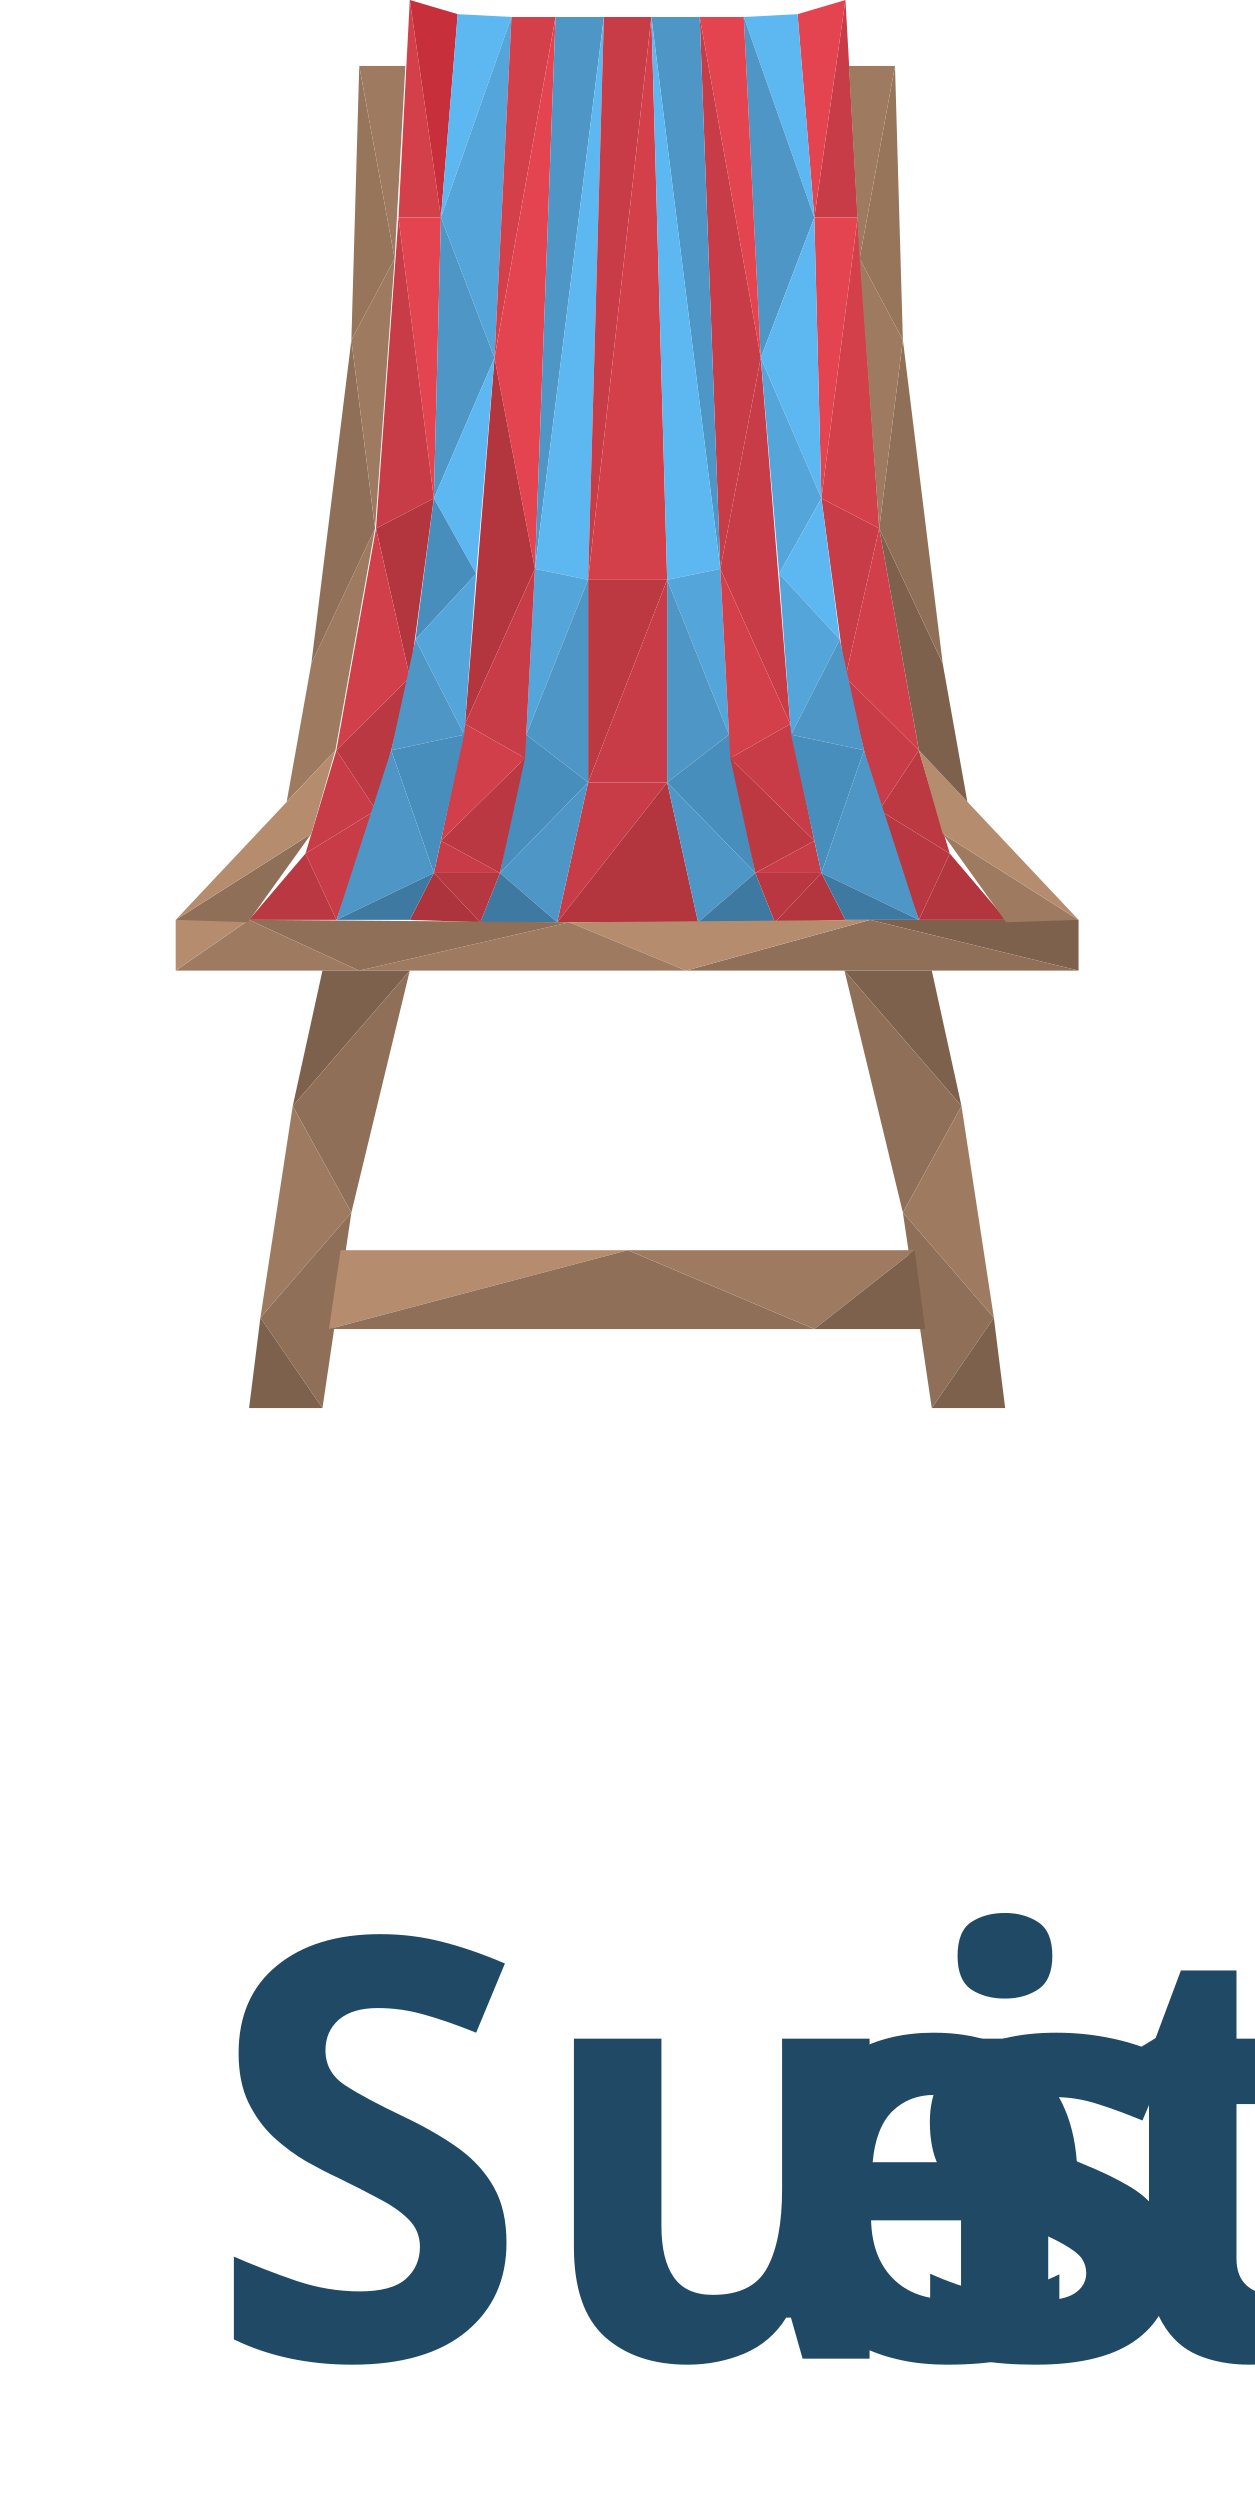
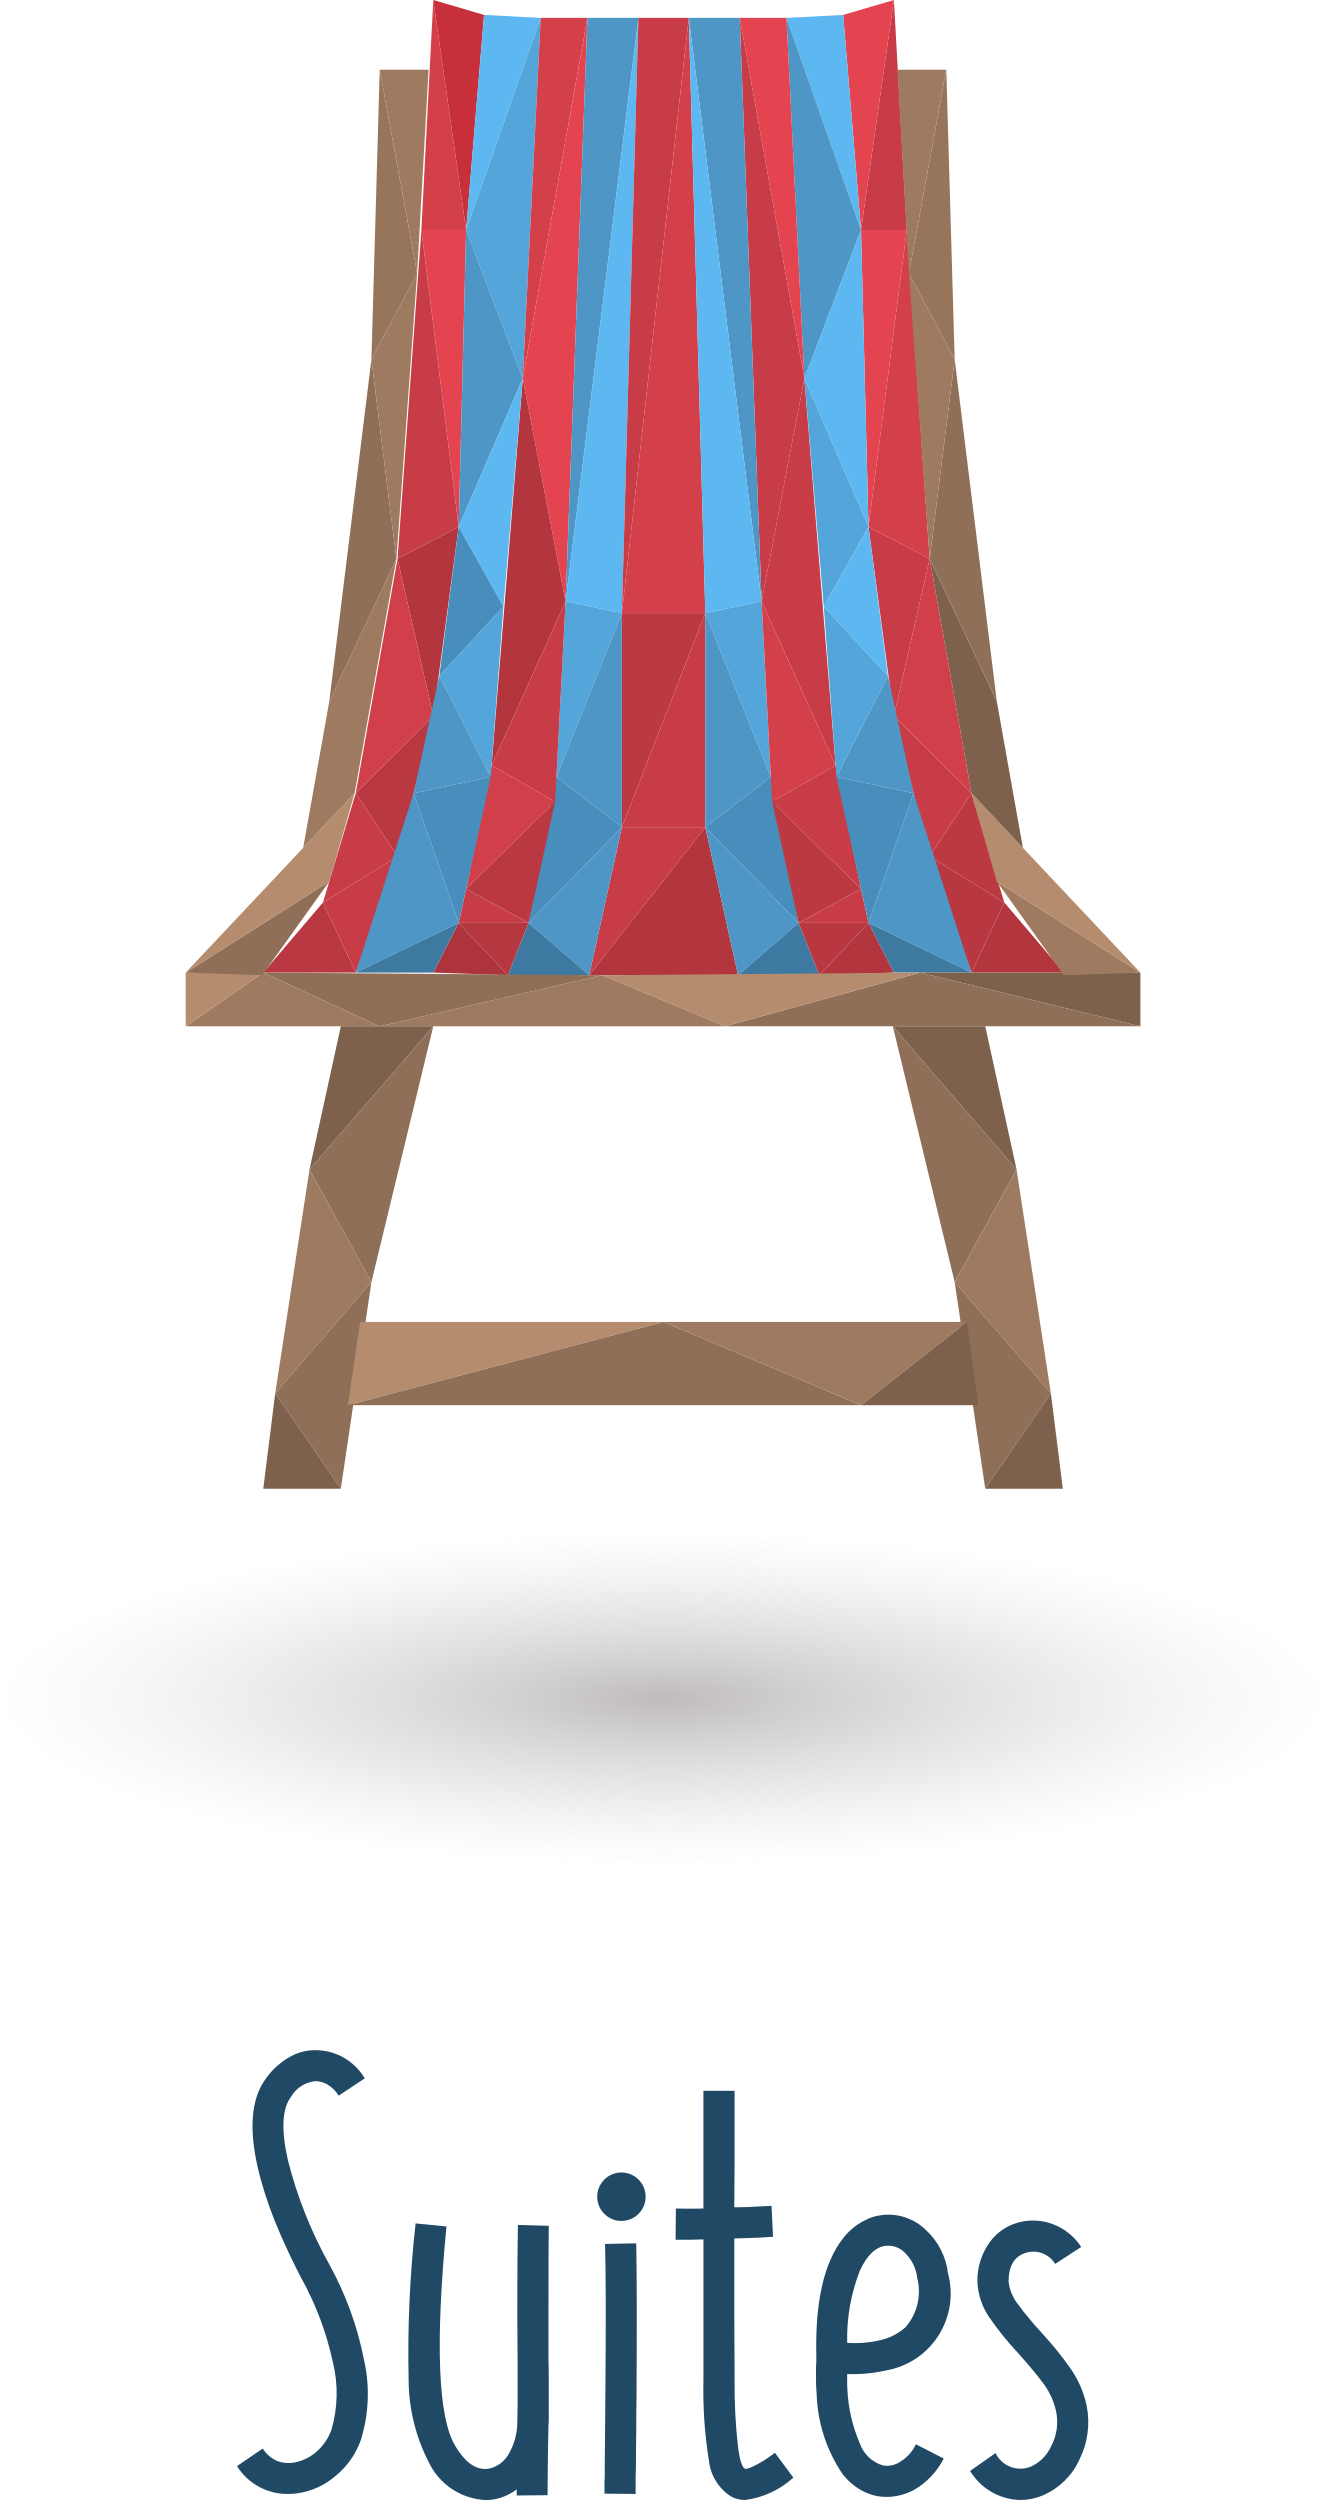
- <svg xmlns="http://www.w3.org/2000/svg" viewBox="0 0 62.04 123.66">
+ <svg xmlns="http://www.w3.org/2000/svg" viewBox="0 0 62.038 116.958">
  <defs>
-     <style>.cls-1{isolation:isolate;}.cls-2{mix-blend-mode:multiply;fill:url(#Gradiente_sem_nome_13);}.cls-3{fill:#d4404a;}.cls-4{fill:#e34450;}.cls-5{fill:#c73c46;}.cls-6{fill:#b3363f;}.cls-7{fill:#d13f4a;}.cls-8{fill:#ba3841;}.cls-9{fill:#c7303b;}.cls-10{fill:#5db8f1;}.cls-11{fill:#54a5da;}.cls-12{fill:#4d96c6;}.cls-13{fill:#bd3942;}.cls-14{fill:#488ebc;}.cls-15{fill:#3e79a1;}.cls-16{fill:#b53740;}.cls-17{fill:#ad343d;}.cls-18{fill:#b83741;}.cls-19{fill:#7d614c;}.cls-20{fill:#8f6f57;}.cls-21{fill:#b58d6e;}.cls-22{fill:#9e7b60;}.cls-23{fill:#96755b;}.cls-24{font-size:29px;fill:#204966;font-family:SUNNLine-Bold, SUNN Line;font-weight:700;}.cls-25{letter-spacing:-0.02em;}</style>
-     <radialGradient id="Gradiente_sem_nome_13" cx="31.02" cy="26025.47" r="31.17" gradientTransform="translate(0 -6372.21) scale(1 0.25)" gradientUnits="userSpaceOnUse">
+     <style>.cls-1{isolation:isolate;}.cls-2{mix-blend-mode:multiply;fill:url(#Gradiente_sem_nome_13);}.cls-3{fill:#d4404a;}.cls-4{fill:#e34450;}.cls-5{fill:#c73c46;}.cls-6{fill:#b3363f;}.cls-7{fill:#d13f4a;}.cls-8{fill:#ba3841;}.cls-9{fill:#c7303b;}.cls-10{fill:#5db8f1;}.cls-11{fill:#54a5da;}.cls-12{fill:#4d96c6;}.cls-13{fill:#bd3942;}.cls-14{fill:#488ebc;}.cls-15{fill:#3e79a1;}.cls-16{fill:#b53740;}.cls-17{fill:#ad343d;}.cls-18{fill:#b83741;}.cls-19{fill:#7d614c;}.cls-20{fill:#8f6f57;}.cls-21{fill:#b58d6e;}.cls-22{fill:#9e7b60;}.cls-23{fill:#96755b;}.cls-24{fill:#204966;}</style>
+     <radialGradient id="Gradiente_sem_nome_13" cx="31.019" cy="26025.474" r="31.165" gradientTransform="translate(0 -6372.206) scale(1 0.2479)" gradientUnits="userSpaceOnUse">
      <stop offset="0" stop-color="#b6b1b3" stop-opacity="0.87" />
-       <stop offset="0.4" stop-color="#bfbdbe" stop-opacity="0.49" />
-       <stop offset="0.81" stop-color="#c8c8c8" stop-opacity="0.14" />
+       <stop offset="0.398" stop-color="#bfbdbe" stop-opacity="0.494" />
+       <stop offset="0.807" stop-color="#c8c8c8" stop-opacity="0.14" />
      <stop offset="1" stop-color="#ccc" stop-opacity="0" />
    </radialGradient>
  </defs>
  <g class="cls-1">
    <g id="Camada_2" data-name="Camada 2">
      <g id="Camada_1-2" data-name="Camada 1">
-         <path class="cls-2" d="M62,79.51c0,4.55-13.89,8.24-31,8.24S0,84.06,0,79.51s13.89-8.24,31-8.24S62,75,62,79.51Z" />
-         <polygon class="cls-3" points="20.27 0 19.71 10.76 21.81 10.76 20.27 0" />
-         <polygon class="cls-4" points="21.46 24.65 19.71 10.76 21.81 10.76 21.46 24.65" />
-         <polygon class="cls-5" points="21.46 24.65 19.71 10.76 18.6 26.14 21.46 24.65" />
-         <polygon class="cls-6" points="21.46 24.65 20.27 33.5 18.6 26.14 21.46 24.65" />
-         <polygon class="cls-7" points="16.64 37.11 20.27 33.5 18.6 26.14 16.64 37.11" />
-         <polygon class="cls-8" points="16.64 37.11 20.27 33.5 18.6 40.07 16.64 37.11" />
-         <polygon class="cls-5" points="16.64 37.11 15.11 42.22 18.6 40.07 16.64 37.11" />
-         <polygon class="cls-5" points="16.64 45.5 15.11 42.22 18.6 40.07 16.64 45.5" />
-         <polygon class="cls-8" points="16.64 45.5 15.11 42.22 12.32 45.5 16.64 45.5" />
-         <polygon class="cls-9" points="20.27 0 22.64 0.7 21.81 10.76 20.27 0" />
-         <polygon class="cls-10" points="25.3 0.84 22.64 0.7 21.81 10.76 25.3 0.84" />
-         <polygon class="cls-11" points="25.3 0.84 24.46 17.7 21.81 10.76 25.3 0.84" />
-         <polygon class="cls-3" points="25.3 0.84 24.46 17.7 27.48 0.84 25.3 0.84" />
-         <polygon class="cls-4" points="26.46 28.14 24.46 17.7 27.48 0.84 26.46 28.14" />
-         <polygon class="cls-12" points="26.46 28.14 29.87 0.84 27.48 0.84 26.46 28.14" />
-         <polygon class="cls-10" points="26.46 28.14 29.87 0.84 29.09 28.68 26.46 28.14" />
-         <polygon class="cls-5" points="32.22 0.84 29.87 0.84 29.09 28.68 32.22 0.84" />
-         <polygon class="cls-3" points="32.22 0.84 33 28.68 29.09 28.68 32.22 0.84" />
-         <polygon class="cls-13" points="29.09 38.7 33 28.68 29.09 28.68 29.09 38.7" />
-         <polygon class="cls-5" points="29.09 38.7 33 28.68 33 38.7 29.09 38.7" />
-         <polygon class="cls-5" points="29.09 38.7 27.56 45.62 33 38.7 29.09 38.7" />
-         <polygon class="cls-6" points="34.53 45.62 27.56 45.62 33 38.7 34.53 45.62" />
-         <polygon class="cls-11" points="26.46 28.14 26.03 36.34 29.09 28.68 26.46 28.14" />
-         <polygon class="cls-12" points="29.09 38.7 26.03 36.34 29.09 28.68 29.09 38.7" />
-         <polygon class="cls-14" points="29.09 38.7 26.03 36.34 24.73 43.18 29.09 38.7" />
-         <polygon class="cls-12" points="29.09 38.7 27.56 45.62 24.73 43.18 29.09 38.7" />
-         <polygon class="cls-15" points="23.76 45.62 27.56 45.62 24.73 43.18 23.76 45.62" />
-         <polygon class="cls-6" points="26.46 28.14 24.46 17.7 23 35.81 26.46 28.14" />
-         <polygon class="cls-5" points="26.46 28.14 25.97 37.5 23 35.81 26.46 28.14" />
-         <polygon class="cls-7" points="21.81 41.59 25.97 37.5 23 35.81 21.81 41.59" />
-         <polygon class="cls-8" points="21.81 41.59 25.97 37.5 24.73 43.18 21.81 41.59" />
-         <polygon class="cls-5" points="21.81 41.59 21.46 43.18 24.73 43.18 21.81 41.59" />
-         <polygon class="cls-16" points="23.76 45.62 21.46 43.18 24.73 43.18 23.76 45.62" />
-         <polygon class="cls-17" points="23.76 45.62 21.46 43.18 20.27 45.5 23.76 45.62" />
-         <polygon class="cls-12" points="21.46 24.65 24.46 17.7 21.81 10.76 21.46 24.65" />
-         <polygon class="cls-10" points="21.46 24.65 24.46 17.7 23.55 28.38 21.46 24.65" />
-         <polygon class="cls-14" points="21.46 24.65 20.55 31.63 23.55 28.38 21.46 24.65" />
-         <polygon class="cls-11" points="22.96 36.34 20.55 31.63 23.55 28.38 22.96 36.34" />
-         <polygon class="cls-12" points="22.96 36.34 20.55 31.63 19.35 37.11 22.96 36.34" />
-         <polygon class="cls-14" points="22.96 36.34 21.46 43.18 19.35 37.11 22.96 36.34" />
-         <polygon class="cls-12" points="16.64 45.5 21.46 43.18 19.35 37.11 16.64 45.5" />
-         <polygon class="cls-15" points="16.64 45.5 21.46 43.18 20.27 45.5 16.64 45.5" />
-         <polygon class="cls-5" points="41.82 0 42.42 10.76 40.28 10.76 41.82 0" />
-         <polygon class="cls-4" points="40.63 24.65 42.42 10.76 40.28 10.76 40.63 24.65" />
-         <polygon class="cls-3" points="40.63 24.65 42.42 10.76 43.49 26.14 40.63 24.65" />
-         <polygon class="cls-5" points="40.63 24.65 41.82 33.5 43.49 26.14 40.63 24.65" />
-         <polygon class="cls-7" points="45.45 37.11 41.82 33.5 43.49 26.14 45.45 37.11" />
-         <polygon class="cls-5" points="45.45 37.11 41.82 33.5 43.49 40.07 45.45 37.11" />
-         <polygon class="cls-13" points="45.45 37.11 46.98 42.22 43.49 40.07 45.45 37.11" />
-         <polygon class="cls-18" points="45.45 45.5 46.98 42.22 43.49 40.07 45.45 45.5" />
-         <polygon class="cls-6" points="45.45 45.5 46.98 42.22 49.77 45.5 45.45 45.5" />
-         <polygon class="cls-4" points="41.82 0 39.45 0.7 40.28 10.76 41.82 0" />
-         <polygon class="cls-10" points="36.79 0.84 39.45 0.7 40.28 10.76 36.79 0.84" />
-         <polygon class="cls-12" points="36.79 0.84 37.63 17.7 40.28 10.76 36.79 0.84" />
-         <polygon class="cls-4" points="36.79 0.84 37.63 17.7 34.61 0.84 36.79 0.84" />
-         <polygon class="cls-5" points="35.63 28.14 37.63 17.7 34.61 0.84 35.63 28.14" />
-         <polygon class="cls-12" points="35.63 28.14 32.22 0.84 34.61 0.84 35.63 28.14" />
-         <polygon class="cls-10" points="35.63 28.14 32.22 0.84 33 28.68 35.63 28.14" />
-         <polygon class="cls-11" points="35.63 28.14 36.06 36.34 33 28.68 35.63 28.14" />
-         <polygon class="cls-12" points="33 38.7 36.06 36.34 33 28.68 33 38.7" />
-         <polygon class="cls-14" points="33 38.7 36.06 36.34 37.36 43.18 33 38.7" />
-         <polygon class="cls-12" points="33 38.7 34.53 45.62 37.36 43.18 33 38.7" />
-         <polygon class="cls-15" points="38.33 45.62 34.53 45.62 37.36 43.18 38.33 45.62" />
-         <polygon class="cls-5" points="35.63 28.14 37.63 17.7 39.09 35.81 35.63 28.14" />
-         <polygon class="cls-3" points="35.63 28.14 36.12 37.5 39.09 35.81 35.63 28.14" />
-         <polygon class="cls-5" points="40.28 41.59 36.12 37.5 39.09 35.81 40.28 41.59" />
-         <polygon class="cls-13" points="40.28 41.59 36.12 37.5 37.36 43.18 40.28 41.59" />
-         <polygon class="cls-5" points="40.28 41.59 40.63 43.18 37.36 43.18 40.28 41.59" />
-         <polygon class="cls-18" points="38.33 45.62 40.63 43.18 37.36 43.18 38.33 45.62" />
-         <polygon class="cls-6" points="38.33 45.62 40.63 43.18 41.82 45.5 38.33 45.62" />
-         <polygon class="cls-10" points="40.63 24.65 37.63 17.7 40.28 10.76 40.63 24.65" />
-         <polygon class="cls-11" points="40.63 24.65 37.63 17.7 38.54 28.38 40.63 24.65" />
-         <polygon class="cls-10" points="40.63 24.65 41.54 31.63 38.54 28.38 40.63 24.65" />
-         <polygon class="cls-11" points="39.13 36.34 41.54 31.63 38.54 28.38 39.13 36.34" />
-         <polygon class="cls-12" points="39.13 36.34 41.54 31.63 42.74 37.11 39.13 36.34" />
-         <polygon class="cls-14" points="39.13 36.34 40.63 43.18 42.74 37.11 39.13 36.34" />
-         <polygon class="cls-12" points="45.45 45.5 40.63 43.18 42.74 37.11 45.45 45.5" />
-         <polygon class="cls-15" points="45.45 45.5 40.63 43.18 41.82 45.5 45.45 45.5" />
-         <polygon class="cls-19" points="53.35 45.5 53.35 48.01 43.04 45.5 53.35 45.5" />
-         <polygon class="cls-20" points="33.93 48.01 53.35 48.01 43.04 45.5 33.93 48.01" />
-         <polygon class="cls-21" points="33.93 48.01 28.16 45.62 43.04 45.5 33.93 48.01" />
-         <polygon class="cls-22" points="33.93 48.01 28.16 45.62 17.76 48.01 33.93 48.01" />
-         <polygon class="cls-20" points="12.32 45.5 28.16 45.62 17.76 48.01 12.32 45.5" />
-         <polygon class="cls-22" points="12.32 45.5 8.69 48.01 17.76 48.01 12.32 45.5" />
-         <polygon class="cls-21" points="12.32 45.5 8.69 48.01 8.69 45.5 12.32 45.5" />
-         <polygon class="cls-19" points="15.95 48.01 20.27 48.01 14.48 54.71 15.95 48.01" />
-         <polygon class="cls-20" points="17.38 59.98 20.27 48.01 14.48 54.71 17.38 59.98" />
-         <polygon class="cls-22" points="17.38 59.98 12.88 65.18 14.48 54.71 17.38 59.98" />
-         <polygon class="cls-20" points="17.38 59.98 12.88 65.18 15.95 69.65 17.38 59.98" />
-         <polygon class="cls-19" points="12.32 69.65 12.88 65.18 15.95 69.65 12.32 69.65" />
-         <polygon class="cls-19" points="46.09 48.01 41.77 48.01 47.56 54.71 46.09 48.01" />
-         <polygon class="cls-20" points="44.66 59.98 41.77 48.01 47.56 54.71 44.66 59.98" />
-         <polygon class="cls-22" points="44.66 59.98 49.16 65.18 47.56 54.71 44.66 59.98" />
-         <polygon class="cls-20" points="44.66 59.98 49.16 65.18 46.09 69.65 44.66 59.98" />
-         <polygon class="cls-19" points="49.72 69.65 49.16 65.18 46.09 69.65 49.72 69.65" />
-         <polygon class="cls-21" points="16.85 61.84 16.27 65.74 31.05 61.84 16.85 61.84" />
-         <polygon class="cls-20" points="40.28 65.74 16.27 65.74 31.05 61.84 40.28 65.74" />
-         <polygon class="cls-22" points="40.28 65.74 45.24 61.84 31.05 61.84 40.28 65.74" />
-         <polygon class="cls-19" points="40.28 65.74 45.24 61.84 45.76 65.74 40.28 65.74" />
-         <polygon class="cls-22" points="53.35 45.5 49.77 45.62 46.63 41.24 53.35 45.5" />
-         <polygon class="cls-21" points="53.35 45.5 45.45 37.11 46.63 41.24 53.35 45.5" />
-         <polygon class="cls-19" points="47.85 39.66 45.45 37.11 43.49 26.14 46.63 32.82 47.85 39.66" />
-         <polygon class="cls-20" points="44.66 16.82 43.49 26.14 46.63 32.82 44.66 16.82" />
-         <polygon class="cls-22" points="44.66 16.82 43.49 26.14 42.52 12.79 44.66 16.82" />
-         <polygon class="cls-23" points="44.66 16.82 44.27 3.26 42.52 12.79 44.66 16.82" />
-         <polygon class="cls-22" points="41.99 3.26 44.27 3.26 42.52 12.79 41.99 3.26" />
-         <polygon class="cls-20" points="8.69 45.5 12.26 45.62 15.4 41.24 8.69 45.5" />
-         <polygon class="cls-21" points="8.69 45.5 16.59 37.11 15.4 41.24 8.69 45.5" />
-         <polygon class="cls-22" points="14.18 39.66 16.59 37.11 18.55 26.14 15.4 32.82 14.18 39.66" />
-         <polygon class="cls-20" points="17.38 16.82 18.55 26.14 15.4 32.82 17.38 16.82" />
-         <polygon class="cls-22" points="17.38 16.82 18.55 26.14 19.52 12.79 17.38 16.82" />
-         <polygon class="cls-23" points="17.38 16.82 17.77 3.26 19.52 12.79 17.38 16.82" />
-         <polygon class="cls-22" points="20.05 3.26 17.77 3.26 19.52 12.79 20.05 3.26" />
-         <text class="cls-24" transform="translate(10.24 116.67)">Suit<tspan class="cls-25" x="27.16" y="0">e</tspan>
-           <tspan x="34.44" y="0">s</tspan>
-         </text>
+         <path class="cls-2" d="M62.038,79.51c0,4.548-13.887,8.236-31.019,8.236S0,84.058,0,79.51c0-4.55,13.887-8.238,31.019-8.238S62.038,74.96,62.038,79.51Z" />
+         <polygon class="cls-3" points="20.271 0 19.713 10.759 21.807 10.759 20.271 0" />
+         <polygon class="cls-4" points="21.458 24.649 19.713 10.759 21.807 10.759 21.458 24.649" />
+         <polygon class="cls-5" points="21.458 24.649 19.713 10.759 18.598 26.142 21.458 24.649" />
+         <polygon class="cls-6" points="21.458 24.649 20.271 33.498 18.598 26.142 21.458 24.649" />
+         <polygon class="cls-7" points="16.643 37.108 20.271 33.498 18.598 26.142 16.643 37.108" />
+         <polygon class="cls-8" points="16.643 37.108 20.271 33.498 18.598 40.068 16.643 37.108" />
+         <polygon class="cls-5" points="16.643 37.108 15.108 42.221 18.598 40.068 16.643 37.108" />
+         <polygon class="cls-5" points="16.643 45.502 15.108 42.221 18.598 40.068 16.643 45.502" />
+         <polygon class="cls-8" points="16.643 45.502 15.108 42.221 12.316 45.502 16.643 45.502" />
+         <polygon class="cls-9" points="20.271 0 22.645 0.698 21.807 10.759 20.271 0" />
+         <polygon class="cls-10" points="25.296 0.837 22.645 0.698 21.807 10.759 25.296 0.837" />
+         <polygon class="cls-11" points="25.296 0.837 24.457 17.704 21.807 10.759 25.296 0.837" />
+         <polygon class="cls-3" points="25.296 0.837 24.457 17.704 27.483 0.837 25.296 0.837" />
+         <polygon class="cls-4" points="26.46 28.137 24.457 17.704 27.483 0.837 26.46 28.137" />
+         <polygon class="cls-12" points="26.46 28.137 29.867 0.837 27.483 0.837 26.46 28.137" />
+         <polygon class="cls-10" points="26.46 28.137 29.867 0.837 29.094 28.683 26.46 28.137" />
+         <polygon class="cls-5" points="32.224 0.837 29.867 0.837 29.094 28.683 32.224 0.837" />
+         <polygon class="cls-3" points="32.224 0.837 32.996 28.683 29.094 28.683 32.224 0.837" />
+         <polygon class="cls-13" points="29.094 38.699 32.996 28.683 29.094 28.683 29.094 38.699" />
+         <polygon class="cls-5" points="29.094 38.699 32.996 28.683 32.996 38.699 29.094 38.699" />
+         <polygon class="cls-5" points="29.094 38.699 27.564 45.624 32.996 38.699 29.094 38.699" />
+         <polygon class="cls-6" points="34.528 45.624 27.564 45.624 32.996 38.699 34.528 45.624" />
+         <polygon class="cls-11" points="26.46 28.137 26.031 36.344 29.094 28.683 26.46 28.137" />
+         <polygon class="cls-12" points="29.094 38.699 26.031 36.344 29.094 28.683 29.094 38.699" />
+         <polygon class="cls-14" points="29.094 38.699 26.031 36.344 24.728 43.176 29.094 38.699" />
+         <polygon class="cls-12" points="29.094 38.699 27.564 45.624 24.728 43.176 29.094 38.699" />
+         <polygon class="cls-15" points="23.759 45.624 27.564 45.624 24.728 43.176 23.759 45.624" />
+         <polygon class="cls-6" points="26.46 28.137 24.457 17.704 22.999 35.809 26.46 28.137" />
+         <polygon class="cls-5" points="26.46 28.137 25.971 37.499 22.999 35.809 26.46 28.137" />
+         <polygon class="cls-7" points="21.807 41.587 25.971 37.499 22.999 35.809 21.807 41.587" />
+         <polygon class="cls-8" points="21.807 41.587 25.971 37.499 24.728 43.176 21.807 41.587" />
+         <polygon class="cls-5" points="21.807 41.587 21.458 43.176 24.728 43.176 21.807 41.587" />
+         <polygon class="cls-16" points="23.759 45.624 21.458 43.176 24.728 43.176 23.759 45.624" />
+         <polygon class="cls-17" points="23.759 45.624 21.458 43.176 20.271 45.502 23.759 45.624" />
+         <polygon class="cls-12" points="21.458 24.649 24.457 17.704 21.807 10.759 21.458 24.649" />
+         <polygon class="cls-10" points="21.458 24.649 24.457 17.704 23.552 28.38 21.458 24.649" />
+         <polygon class="cls-14" points="21.458 24.649 20.551 31.626 23.552 28.38 21.458 24.649" />
+         <polygon class="cls-11" points="22.958 36.344 20.551 31.626 23.552 28.38 22.958 36.344" />
+         <polygon class="cls-12" points="22.958 36.344 20.551 31.626 19.352 37.108 22.958 36.344" />
+         <polygon class="cls-14" points="22.958 36.344 21.458 43.176 19.352 37.108 22.958 36.344" />
+         <polygon class="cls-12" points="16.643 45.502 21.458 43.176 19.352 37.108 16.643 45.502" />
+         <polygon class="cls-15" points="16.643 45.502 21.458 43.176 20.271 45.502 16.643 45.502" />
+         <polygon class="cls-5" points="41.819 0 42.422 10.759 40.282 10.759 41.819 0" />
+         <polygon class="cls-4" points="40.632 24.649 42.422 10.759 40.282 10.759 40.632 24.649" />
+         <polygon class="cls-3" points="40.632 24.649 42.422 10.759 43.493 26.142 40.632 24.649" />
+         <polygon class="cls-5" points="40.632 24.649 41.819 33.498 43.493 26.142 40.632 24.649" />
+         <polygon class="cls-7" points="45.448 37.108 41.819 33.498 43.493 26.142 45.448 37.108" />
+         <polygon class="cls-5" points="45.448 37.108 41.819 33.498 43.493 40.068 45.448 37.108" />
+         <polygon class="cls-13" points="45.448 37.108 46.984 42.221 43.493 40.068 45.448 37.108" />
+         <polygon class="cls-18" points="45.448 45.502 46.984 42.221 43.493 40.068 45.448 45.502" />
+         <polygon class="cls-6" points="45.448 45.502 46.984 42.221 49.774 45.502 45.448 45.502" />
+         <polygon class="cls-4" points="41.819 0 39.446 0.698 40.282 10.759 41.819 0" />
+         <polygon class="cls-10" points="36.794 0.837 39.446 0.698 40.282 10.759 36.794 0.837" />
+         <polygon class="cls-12" points="36.794 0.837 37.631 17.704 40.282 10.759 36.794 0.837" />
+         <polygon class="cls-4" points="36.794 0.837 37.631 17.704 34.608 0.837 36.794 0.837" />
+         <polygon class="cls-5" points="35.631 28.137 37.631 17.704 34.608 0.837 35.631 28.137" />
+         <polygon class="cls-12" points="35.631 28.137 32.224 0.837 34.608 0.837 35.631 28.137" />
+         <polygon class="cls-10" points="35.631 28.137 32.224 0.837 32.996 28.683 35.631 28.137" />
+         <polygon class="cls-11" points="35.631 28.137 36.058 36.344 32.996 28.683 35.631 28.137" />
+         <polygon class="cls-12" points="32.996 38.699 36.058 36.344 32.996 28.683 32.996 38.699" />
+         <polygon class="cls-14" points="32.996 38.699 36.058 36.344 37.36 43.176 32.996 38.699" />
+         <polygon class="cls-12" points="32.996 38.699 34.528 45.624 37.36 43.176 32.996 38.699" />
+         <polygon class="cls-15" points="38.332 45.624 34.528 45.624 37.36 43.176 38.332 45.624" />
+         <polygon class="cls-5" points="35.631 28.137 37.631 17.704 39.092 35.809 35.631 28.137" />
+         <polygon class="cls-3" points="35.631 28.137 36.12 37.499 39.092 35.809 35.631 28.137" />
+         <polygon class="cls-5" points="40.282 41.587 36.12 37.499 39.092 35.809 40.282 41.587" />
+         <polygon class="cls-13" points="40.282 41.587 36.12 37.499 37.36 43.176 40.282 41.587" />
+         <polygon class="cls-5" points="40.282 41.587 40.632 43.176 37.36 43.176 40.282 41.587" />
+         <polygon class="cls-18" points="38.332 45.624 40.632 43.176 37.36 43.176 38.332 45.624" />
+         <polygon class="cls-6" points="38.332 45.624 40.632 43.176 41.819 45.502 38.332 45.624" />
+         <polygon class="cls-10" points="40.632 24.649 37.631 17.704 40.282 10.759 40.632 24.649" />
+         <polygon class="cls-11" points="40.632 24.649 37.631 17.704 38.539 28.38 40.632 24.649" />
+         <polygon class="cls-10" points="40.632 24.649 41.54 31.626 38.539 28.38 40.632 24.649" />
+         <polygon class="cls-11" points="39.132 36.344 41.54 31.626 38.539 28.38 39.132 36.344" />
+         <polygon class="cls-12" points="39.132 36.344 41.54 31.626 42.739 37.108 39.132 36.344" />
+         <polygon class="cls-14" points="39.132 36.344 40.632 43.176 42.739 37.108 39.132 36.344" />
+         <polygon class="cls-12" points="45.448 45.502 40.632 43.176 42.739 37.108 45.448 45.502" />
+         <polygon class="cls-15" points="45.448 45.502 40.632 43.176 41.819 45.502 45.448 45.502" />
+         <polygon class="cls-19" points="53.351 45.502 53.351 48.013 43.04 45.502 53.351 45.502" />
+         <polygon class="cls-20" points="33.926 48.013 53.351 48.013 43.04 45.502 33.926 48.013" />
+         <polygon class="cls-21" points="33.926 48.013 28.163 45.624 43.04 45.502 33.926 48.013" />
+         <polygon class="cls-22" points="33.926 48.013 28.163 45.624 17.759 48.013 33.926 48.013" />
+         <polygon class="cls-20" points="12.316 45.502 28.163 45.624 17.759 48.013 12.316 45.502" />
+         <polygon class="cls-22" points="12.316 45.502 8.687 48.013 17.759 48.013 12.316 45.502" />
+         <polygon class="cls-21" points="12.316 45.502 8.687 48.013 8.687 45.502 12.316 45.502" />
+         <polygon class="cls-19" points="15.945 48.013 20.271 48.013 14.479 54.714 15.945 48.013" />
+         <polygon class="cls-20" points="17.376 59.98 20.271 48.013 14.479 54.714 17.376 59.98" />
+         <polygon class="cls-22" points="17.376 59.98 12.876 65.182 14.479 54.714 17.376 59.98" />
+         <polygon class="cls-20" points="17.376 59.98 12.876 65.182 15.945 69.648 17.376 59.98" />
+         <polygon class="cls-19" points="12.316 69.648 12.876 65.182 15.945 69.648 12.316 69.648" />
+         <polygon class="cls-19" points="46.094 48.013 41.767 48.013 47.558 54.714 46.094 48.013" />
+         <polygon class="cls-20" points="44.663 59.98 41.767 48.013 47.558 54.714 44.663 59.98" />
+         <polygon class="cls-22" points="44.663 59.98 49.163 65.182 47.558 54.714 44.663 59.98" />
+         <polygon class="cls-20" points="44.663 59.98 49.163 65.182 46.094 69.648 44.663 59.98" />
+         <polygon class="cls-19" points="49.723 69.648 49.163 65.182 46.094 69.648 49.723 69.648" />
+         <polygon class="cls-21" points="16.852 61.843 16.274 65.741 31.045 61.843 16.852 61.843" />
+         <polygon class="cls-20" points="40.282 65.741 16.274 65.741 31.045 61.843 40.282 65.741" />
+         <polygon class="cls-22" points="40.282 65.741 45.239 61.843 31.045 61.843 40.282 65.741" />
+         <polygon class="cls-19" points="40.282 65.741 45.239 61.843 45.763 65.741 40.282 65.741" />
+         <polygon class="cls-22" points="53.351 45.502 49.774 45.624 46.635 41.24 53.351 45.502" />
+         <polygon class="cls-21" points="53.351 45.502 45.448 37.108 46.635 41.24 53.351 45.502" />
+         <polygon class="cls-19" points="47.854 39.665 45.448 37.108 43.493 26.142 46.635 32.819 47.854 39.665" />
+         <polygon class="cls-20" points="44.663 16.815 43.493 26.142 46.635 32.819 44.663 16.815" />
+         <polygon class="cls-22" points="44.663 16.815 43.493 26.142 42.523 12.787 44.663 16.815" />
+         <polygon class="cls-23" points="44.663 16.815 44.27 3.261 42.523 12.787 44.663 16.815" />
+         <polygon class="cls-22" points="41.988 3.261 44.27 3.261 42.523 12.787 41.988 3.261" />
+         <polygon class="cls-20" points="8.687 45.502 12.264 45.624 15.404 41.24 8.687 45.502" />
+         <polygon class="cls-21" points="8.687 45.502 16.59 37.108 15.404 41.24 8.687 45.502" />
+         <polygon class="cls-22" points="14.183 39.665 16.59 37.108 18.545 26.142 15.404 32.819 14.183 39.665" />
+         <polygon class="cls-20" points="17.376 16.815 18.545 26.142 15.404 32.819 17.376 16.815" />
+         <polygon class="cls-22" points="17.376 16.815 18.545 26.142 19.515 12.787 17.376 16.815" />
+         <polygon class="cls-23" points="17.376 16.815 17.765 3.261 19.515 12.787 17.376 16.815" />
+         <polygon class="cls-22" points="20.05 3.261 17.765 3.261 19.515 12.787 20.05 3.261" />
+         <path class="cls-24" d="M11.088,115.372l1.204-.821a1.504,1.504,0,0,0,.708.595,1.586,1.586,0,0,0,.708.07,2.183,2.183,0,0,0,1.09-.51,2.473,2.473,0,0,0,.708-1.033,6.07,6.07,0,0,0,.071-3.143,14.278,14.278,0,0,0-1.473-3.937q-.524-1.005-.963-2.011a18.643,18.643,0,0,1-.934-2.591q-.906-3.286.269-4.801a3.408,3.408,0,0,1,1.274-1.062,2.39,2.39,0,0,1,1.105-.212,2.669,2.669,0,0,1,2.209,1.317l-1.218.807a1.619,1.619,0,0,0-.425-.453,1.203,1.203,0,0,0-.623-.227,1.476,1.476,0,0,0-1.175.723q-.637.82-.156,2.973a20.154,20.154,0,0,0,1.926,4.857,15.393,15.393,0,0,1,1.643,4.518,7.231,7.231,0,0,1-.156,3.724,3.784,3.784,0,0,1-1.175,1.671,3.448,3.448,0,0,1-1.812.821,3.413,3.413,0,0,1-.411.028A2.766,2.766,0,0,1,11.088,115.372Z" />
+         <path class="cls-24" d="M25.673,113.22v.1l-.014.099q-.014.453-.014.751-.014.453-.014.835-.014.992-.014,1.728l-1.444.014v-.283a2.619,2.619,0,0,1-.779.397,2.312,2.312,0,0,1-.68.1,3.109,3.109,0,0,1-2.662-1.784,8.508,8.508,0,0,1-.935-3.852,54.408,54.408,0,0,1,.326-7.307l1.444.142q-.793,8.269.411,10.266.778,1.304,1.699,1.034a1.417,1.417,0,0,0,.807-.665,2.935,2.935,0,0,0,.397-1.473q.014-.609.014-.879v-1.826q-.014-1.289-.014-2.351,0-2.988.028-4.177l1.444.042q-.014,1.105-.014,3.937v2.294q.014.482.014,1.005V113.22Z" />
+         <path class="cls-24" d="M28.265,103.562a1.128,1.128,0,0,1,0-1.586,1.103,1.103,0,0,1,.807-.34,1.133,1.133,0,0,1,0,2.266A1.103,1.103,0,0,1,28.265,103.562Zm.014,13.099v-.397c0-.142.005-.283.014-.426v-.566q.014-.736.014-1.458.014-.907.014-1.771.043-4.969-.014-7.065l1.458-.028q.043,2.109.014,7.094-.014.864-.014,1.771-.014.737-.014,1.473c0,.189-.005.378-.014.566v.821Z" />
+         <path class="cls-24" d="M37.115,115.91a4.128,4.128,0,0,1-2.252,1.048,1.376,1.376,0,0,1-.651-.156,2.286,2.286,0,0,1-1.048-1.699,20.565,20.565,0,0,1-.255-3.738v-6.598l-.538.014h-.765l.014-1.459q.538.015,1.288,0V97.813h1.458v3.355q-.014,1.091-.014,2.096c.227,0,.453-.004.68-.014.179-.01.363-.019.552-.028a1.349,1.349,0,0,0,.198-.015h.17l.142-.014.071,1.459h-.17c-.104.009-.236.019-.396.027q-.595.029-1.246.043v3.483q.014,1.912.014,3.144a25.297,25.297,0,0,0,.17,3.215c.076.537.179.85.312.934H34.92a.837.837,0,0,0,.227-.07,5.289,5.289,0,0,0,1.105-.68Z" />
+         <path class="cls-24" d="M41.023,116.774a2.606,2.606,0,0,1-.779-.298,2.949,2.949,0,0,1-.85-.765,7.074,7.074,0,0,1-1.19-3.752,5.218,5.218,0,0,1-.028-.596v-.623l.014-.297v-.255q-.085-3.766,1.246-5.466a2.915,2.915,0,0,1,1.09-.878,2.164,2.164,0,0,1,.467-.17,3.004,3.004,0,0,1,.368-.057,2.506,2.506,0,0,1,1.954.708,3.261,3.261,0,0,1,1.034,2.025,3.645,3.645,0,0,1-2.889,4.545,7.066,7.066,0,0,1-1.827.17v.41c0,.143.005.265.014.369a7.125,7.125,0,0,0,.566,2.436,1.658,1.658,0,0,0,1.09,1.062,1.122,1.122,0,0,0,.85-.198,1.85,1.85,0,0,0,.694-.793l1.303.666a3.555,3.555,0,0,1-1.147,1.316,2.687,2.687,0,0,1-1.515.481A2.962,2.962,0,0,1,41.023,116.774Zm.028-7.265a2.653,2.653,0,0,0,1.317-.638,2.564,2.564,0,0,0,.538-2.322,1.871,1.871,0,0,0-.51-1.09,1.1,1.1,0,0,0-.92-.397q-.736.057-1.246,1.161a8.608,8.608,0,0,0-.595,3.384A5.226,5.226,0,0,0,41.051,109.51Z" />
+         <path class="cls-24" d="M45.384,115.598l1.19-.836a1.291,1.291,0,0,0,1.643.638,1.911,1.911,0,0,0,.963-.963,2.423,2.423,0,0,0,.227-1.628,3.372,3.372,0,0,0-.651-1.374q-.34-.467-1.147-1.374a14.075,14.075,0,0,1-1.303-1.613,3.188,3.188,0,0,1-.58-1.699,3.062,3.062,0,0,1,.609-1.898,2.447,2.447,0,0,1,1.26-.863,2.61,2.61,0,0,1,1.671.07,2.71,2.71,0,0,1,1.317,1.062l-1.218.793a1.233,1.233,0,0,0-.595-.496,1.181,1.181,0,0,0-.765-.027q-.821.24-.821,1.359a2.115,2.115,0,0,0,.481,1.103,6.594,6.594,0,0,0,.481.609l.269.326.283.31.34.383.34.397q.368.453.637.836a4.749,4.749,0,0,1,.821,1.826,3.916,3.916,0,0,1-.34,2.535,3.313,3.313,0,0,1-1.713,1.67,2.65,2.65,0,0,1-1.034.213A2.806,2.806,0,0,1,45.384,115.598Z" />
      </g>
    </g>
  </g>
</svg>
